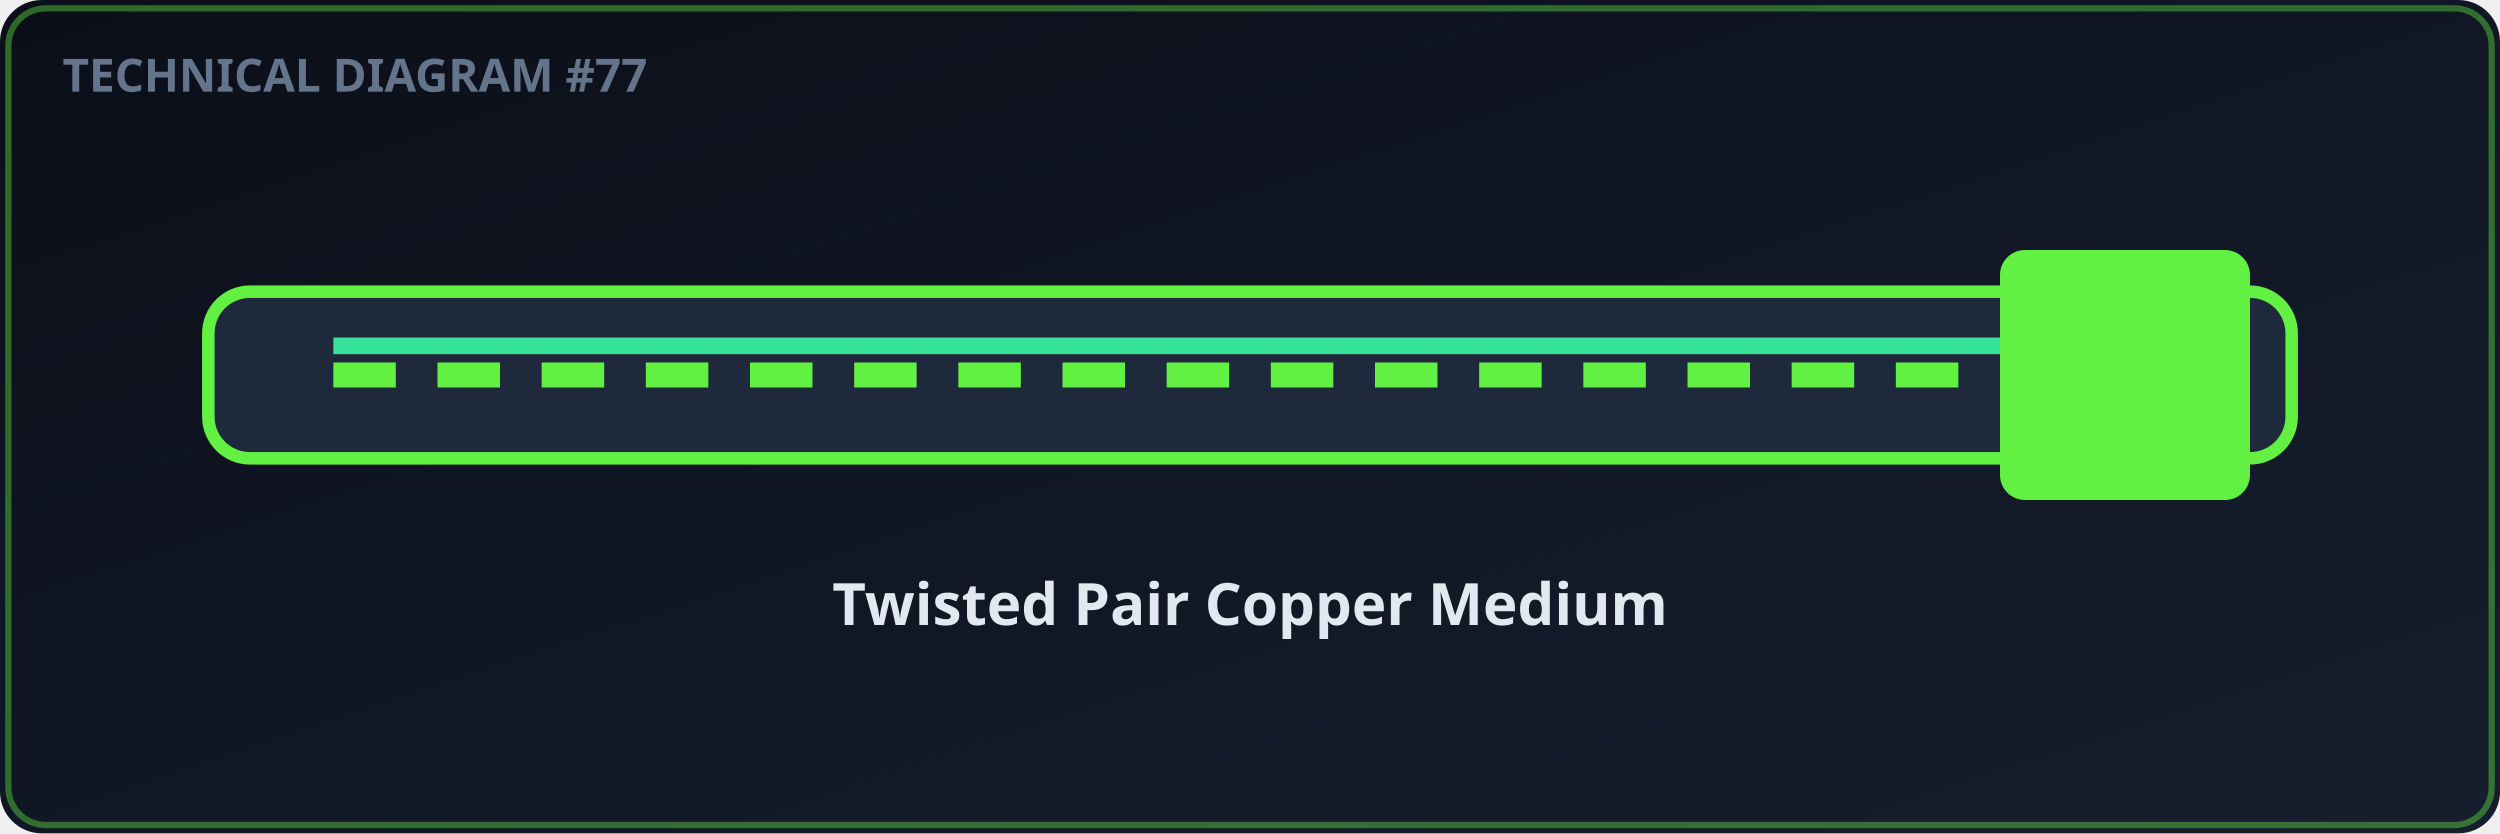
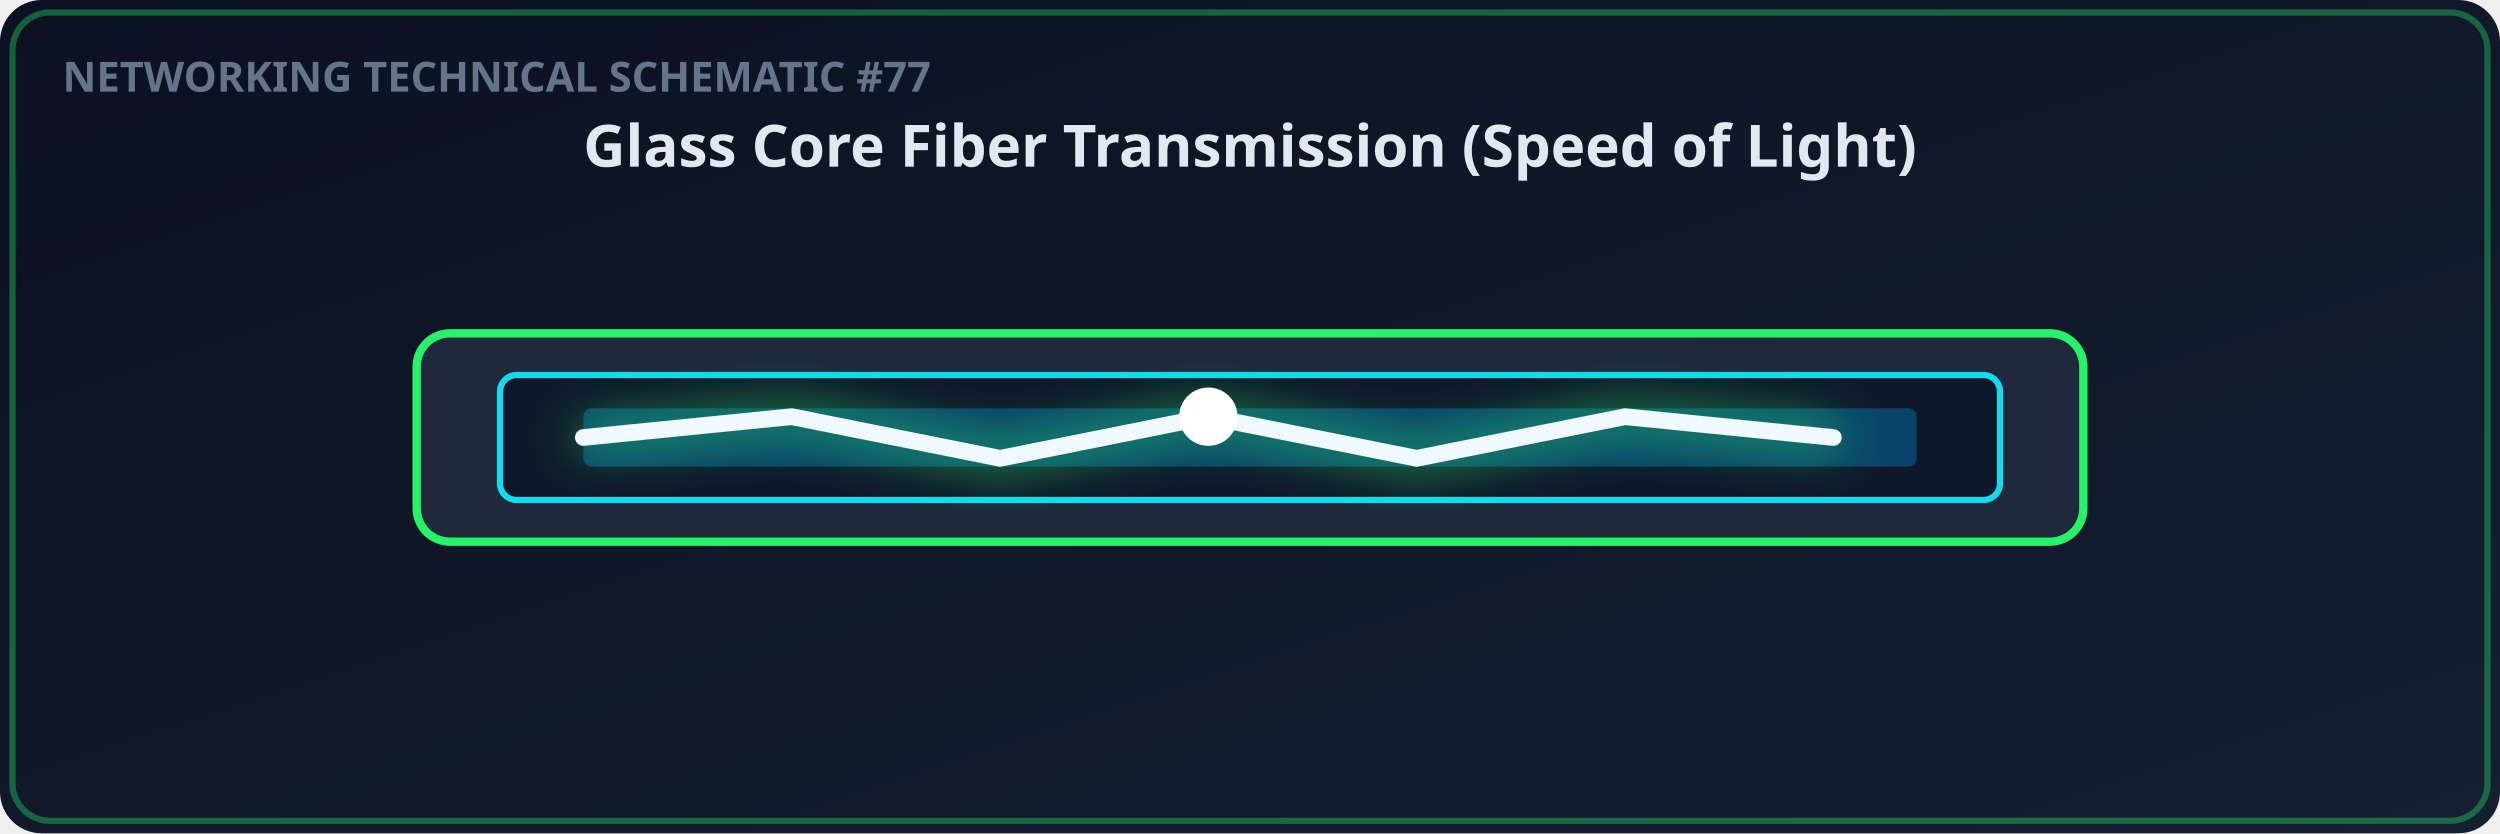
<svg xmlns="http://www.w3.org/2000/svg" width="600" height="200" viewBox="0 0 600 200">
  <defs>
    <linearGradient id="bgGrad_77" x1="0%" y1="0%" x2="100%" y2="100%">
-       <stop offset="0%" stop-color="#0b0f19" />
-       <stop offset="100%" stop-color="#161e2e" />
+       <stop offset="0%" stop-color="#0b1120" />
+       <stop offset="100%" stop-color="#151f32" />
    </linearGradient>
+     <marker id="arrow" viewBox="0 0 10 10" refX="5" refY="5" markerWidth="6" markerHeight="6" orient="auto-start-reverse">
+       <path d="M 0 0 L 10 5 L 0 10 z" fill="hsl(140, 90%, 55%)" />
+     </marker>
  </defs>
  <rect width="600" height="200" fill="url(#bgGrad_77)" rx="10" />
-   <rect width="596" height="196" x="2" y="2" fill="none" stroke="hsl(109, 85%, 60%)" stroke-width="1.5" stroke-opacity="0.4" rx="9" />
-   <text x="15" y="22" fill="#64748b" font-family="sans-serif" font-size="11" font-weight="bold">TECHNICAL DIAGRAM #77</text>
-   <rect x="50" y="70" width="500" height="40" rx="10" fill="#1e293b" stroke="hsl(109, 85%, 60%)" stroke-width="3" />
-   <line x1="80" y1="90" x2="520" y2="90" stroke="hsl(109, 85%, 60%)" stroke-width="6" stroke-dasharray="15,10" />
-   <line x1="80" y1="83" x2="520" y2="83" stroke="hsl(154, 75%, 55%)" stroke-width="4" />
-   <rect x="480" y="60" width="60" height="60" rx="6" fill="hsl(109, 85%, 60%)" />
-   <text x="300" y="150" text-anchor="middle" fill="#e2e8f0" font-family="sans-serif" font-size="14" font-weight="bold">Twisted Pair Copper Medium</text>
+   <rect width="594" height="194" x="3" y="3" fill="none" stroke="hsl(140, 90%, 55%)" stroke-width="1.5" stroke-opacity="0.35" rx="9" />
+   <text x="15" y="22" fill="#64748b" font-family="sans-serif" font-size="10" font-weight="bold">NETWORKING TECHNICAL SCHEMATIC #77</text>
+   <g transform="translate(100, 50)">
+     <rect x="0" y="30" width="400" height="50" rx="8" fill="#1e293b" stroke="hsl(140, 90%, 55%)" stroke-width="2" />
+     <rect x="20" y="40" width="360" height="30" rx="4" fill="#0f172a" stroke="hsl(185, 85%, 50%)" stroke-width="1.5" />
+     <rect x="40" y="48" width="320" height="14" rx="2" fill="#0284c7" opacity="0.4" />
+     <path d="M 40 55 L 90 50 L 140 60 L 190 50 L 240 60 L 290 50 L 340 55" fill="none" stroke="#f0f9ff" stroke-width="4" stroke-linecap="round" filter="drop-shadow(0 0 6px hsl(140, 90%, 55%))" />
+     <circle cx="190" cy="50" r="7" fill="#ffffff" />
+     <text x="200" y="-10" text-anchor="middle" fill="#e2e8f0" font-family="sans-serif" font-size="14" font-weight="bold">Glass Core Fiber Transmission (Speed of Light)</text>
+   </g>
</svg>
